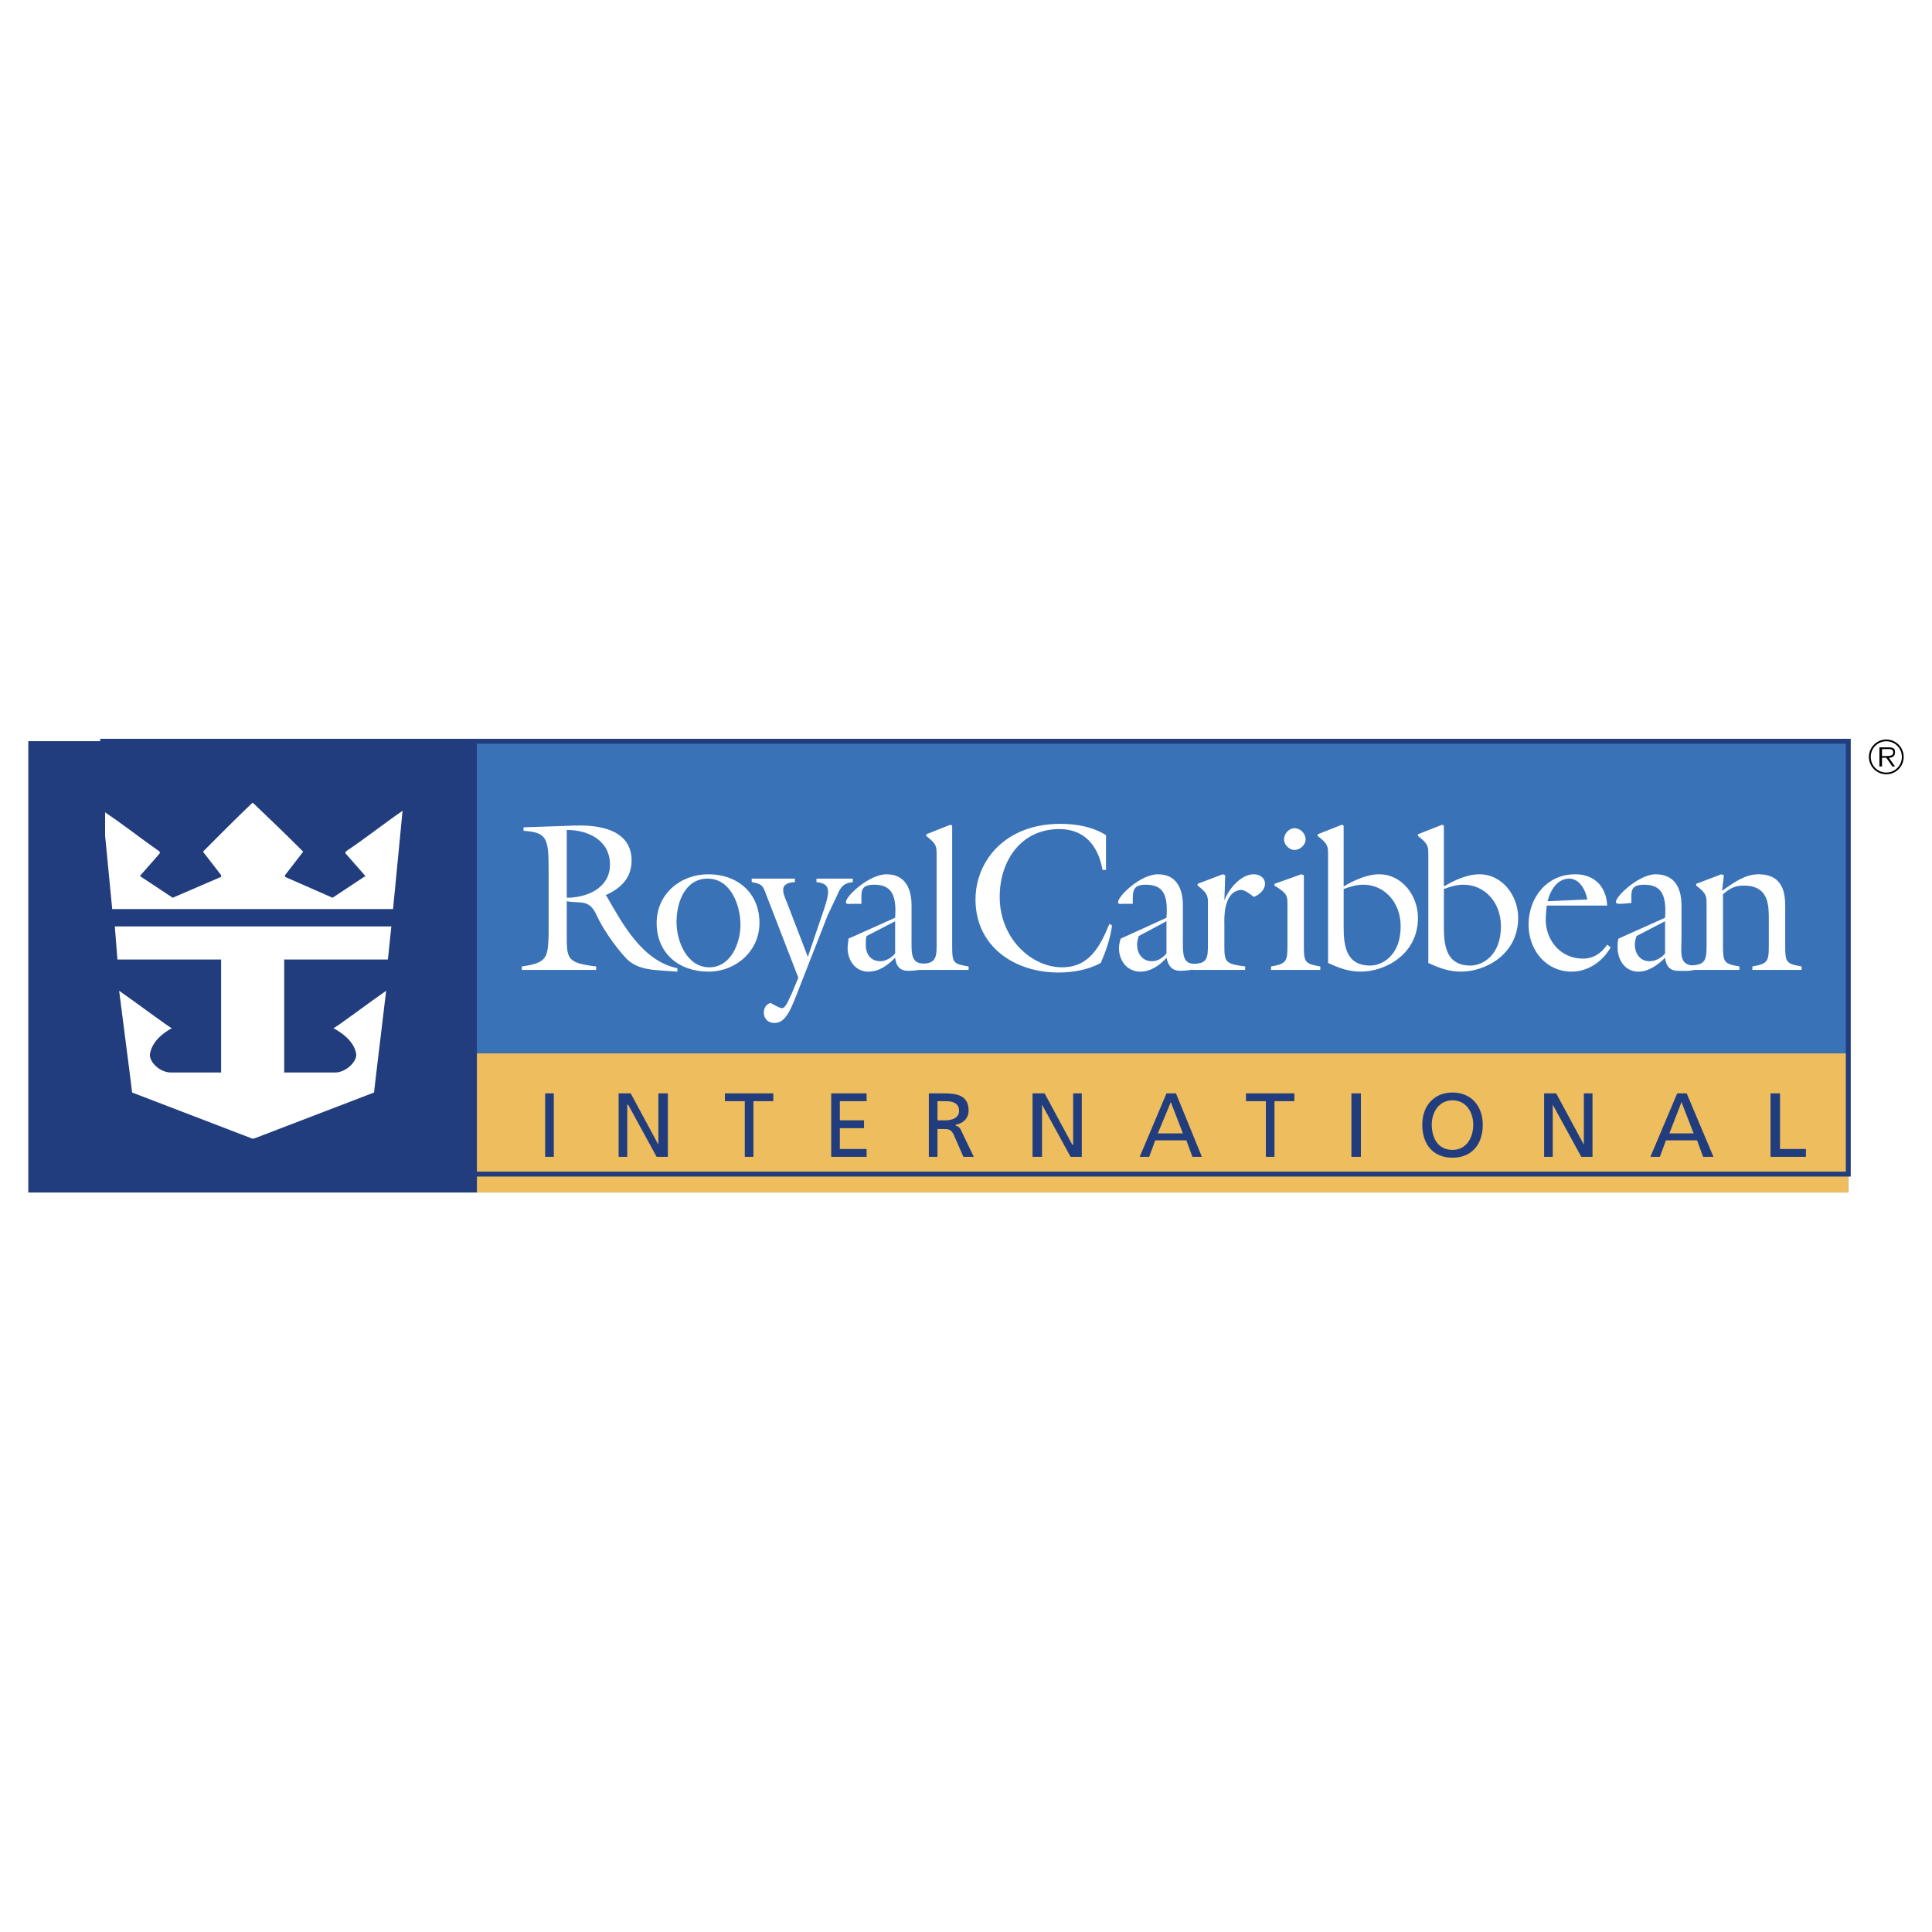
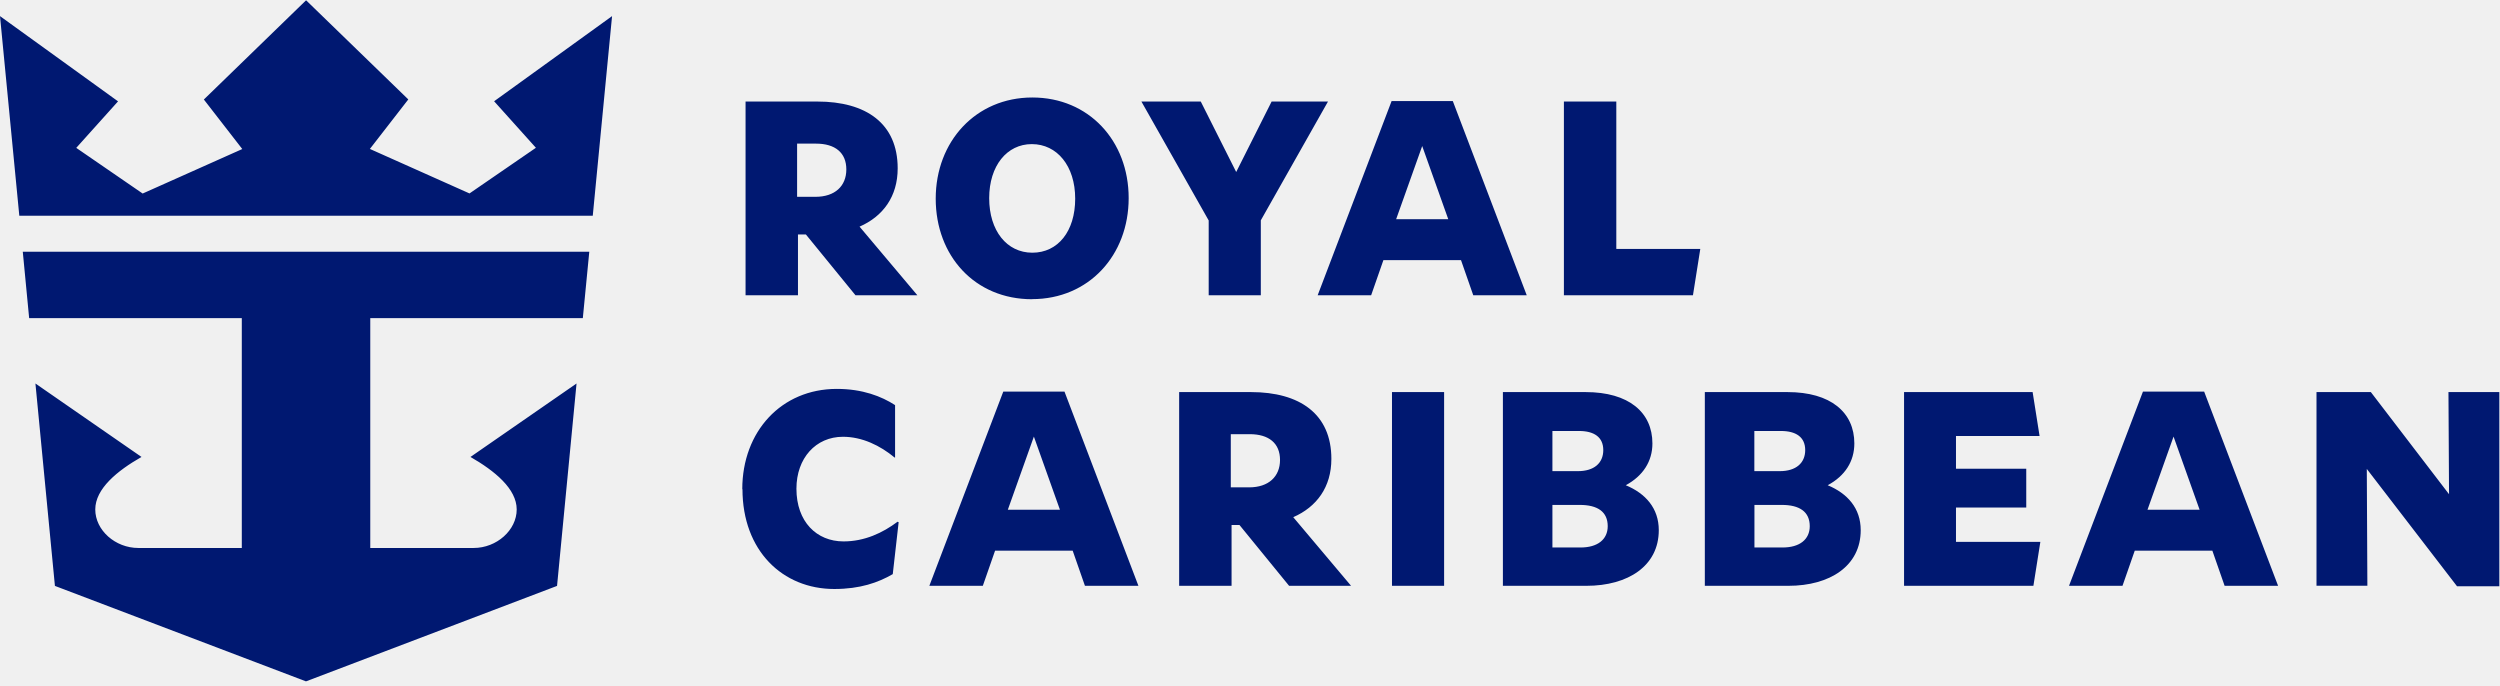
- <svg xmlns="http://www.w3.org/2000/svg" width="2500" height="2500" viewBox="0 0 192.756 192.756">
-   <path fill-rule="evenodd" clip-rule="evenodd" fill="#fff" d="M0 0h192.756v192.756H0V0z" />
-   <path d="M188.197 73.955c.861 0 1.553.694 1.553 1.562 0 .868-.691 1.562-1.553 1.562s-1.553-.694-1.553-1.562a1.553 1.553 0 0 1 1.553-1.562v-.173a1.734 1.734 0 0 0 0 3.469 1.734 1.734 0 0 0 0-3.469v.173z" fill-rule="evenodd" clip-rule="evenodd" />
-   <path d="M187.766 74.736h.604c.26 0 .518 0 .518.347s-.432.347-.775.347h-.346v.174h.432l.604.867h.258l-.604-.867c.346 0 .604-.174.604-.521 0-.173 0-.347-.172-.434s-.344-.087-.518-.087h-.861v1.908h.258v-1.734h-.002z" fill-rule="evenodd" clip-rule="evenodd" />
-   <path fill-rule="evenodd" clip-rule="evenodd" fill="#3972b7" d="M2.834 118.975h181.57v-45.02H2.834v45.02z" />
-   <path fill-rule="evenodd" clip-rule="evenodd" fill="#eebe5e" d="M46.804 118.975h137.6v-13.879h-137.6v13.879z" />
-   <path fill-rule="evenodd" clip-rule="evenodd" fill="#223d7d" d="M54.391 115.418h.862v-6.332h-.862v6.332zM61.72 109.086h1.207l2.759 5.117v-5.117h.948v6.332h-1.121l-2.845-5.205h-.086v5.205h-.862v-6.332zM74.307 109.867h-1.983v-.781h4.828v.781h-1.983v5.551h-.862v-5.551zM82.928 109.086h3.535v.781h-2.672v1.908h2.414v.782h-2.414v2.08h2.672v.781h-3.535v-6.332zM92.671 109.086h1.552c1.207 0 2.414.174 2.414 1.734 0 .781-.604 1.301-1.293 1.389v.086c.259.088.431.174.604.607l1.208 2.516H96.12l-.949-2.168c-.259-.607-.604-.607-1.035-.607h-.604v2.775h-.862v-6.332h.001zm.862 2.689h.776c.862 0 1.38-.348 1.38-.955s-.431-.953-1.293-.953h-.862v1.908h-.001zM103.016 109.086h1.207l2.759 5.117h.086v-5.117h.864v6.332h-1.121l-2.846-5.205v5.205h-.949v-6.332zM116.381 109.086h.947l2.586 6.332h-.947l-.604-1.648h-3.104l-.604 1.648h-.949l2.675-6.332zm.43.867l-1.293 3.123h2.5l-1.207-3.123zM126.295 109.867h-1.983v-.781h4.829v.781h-1.985v5.551h-.861v-5.551zM134.83 115.418h.947v-6.332h-.947v6.332zM144.918 109c1.896 0 3.018 1.387 3.018 3.209 0 1.994-1.121 3.297-3.018 3.297-1.898 0-3.018-1.303-3.018-3.297 0-1.822 1.12-3.209 3.018-3.209zm0 5.725c1.379 0 2.068-1.215 2.068-2.516 0-1.215-.689-2.43-2.068-2.43-1.381 0-2.07 1.215-2.07 2.43 0 1.301.603 2.516 2.07 2.516zM154.057 109.086h1.207l2.757 5.117v-5.117h.864v6.332h-1.121l-2.846-5.205v5.205h-.861v-6.332zM167.332 109.086h.949l2.674 6.332h-1.035l-.604-1.648h-3.104l-.604 1.648h-.949l2.673-6.332zm.432.867l-1.207 3.123h2.414l-1.207-3.123zM176.645 109.086h.947v5.551h2.588v.781h-3.535v-6.332zM2.834 118.975h44.747v-45.02H2.834v45.02z" />
-   <path d="M25.25 80.114c1.638 1.562 3.449 3.296 5 4.857l-1.81 2.342v.173l4.741 2.082 3.276-2.168-1.983-2.255v-.174c2.069-1.388 3.793-2.775 5.69-4.077l-.949 9.802h-28.02l-.948-9.802c1.982 1.301 3.707 2.689 5.69 4.077v.174l-1.98 2.255 3.276 2.168 4.828-2.082v-.173l-1.81-2.342c1.551-1.562 3.276-3.296 4.914-4.857h.085zM39.045 92.431l-.345 3.297H28.354v11.276h5.086c1.121 0 2.328-1.215 2.069-1.994-.259-1.129-1.293-1.908-2.242-2.43.172 0 3.621-2.602 5.259-3.73-.086.781-1.207 9.977-1.207 10.15l-11.984 4.596h-.172L13.181 109c0-.174-1.207-9.369-1.293-10.15 1.638 1.129 5.087 3.73 5.259 3.73-.948.521-1.896 1.301-2.155 2.43-.259.779.862 1.994 2.069 1.994h5V95.728H11.715l-.258-3.296h27.588v-.001zM54.736 86.793c0-3.209-.173-3.73-2.5-3.904v-.347l5.087-.173c5.345-.173 5.69 2.429 5.69 3.47 0 1.735-1.035 2.776-2.586 3.47l.086.086c1.638 2.863 3.621 6.506 7.07 7.201v.346c-2.242-.174-3.88-.086-5.087-1.3-1.379-1.475-2.5-3.297-2.932-4.251-.775-1.734-1.552-1.214-3.018-1.475v3.383c0 2.342 0 2.775 2.932 3.123v.346h-7.415v-.346c2.586-.348 2.586-.955 2.673-3.123v-6.506zm1.81 2.776c1.983 0 4.311-.954 4.311-3.296 0-2.429-2.155-3.47-4.311-3.47v6.766z" fill-rule="evenodd" clip-rule="evenodd" fill="#fff" />
-   <path d="M70.686 96.941c-2.932 0-5.173-1.821-5.173-4.857 0-2.863 2.328-4.857 5.173-4.857s5.087 1.821 5.087 4.857c0 2.776-2.328 4.857-5.087 4.857zm-.086-9.28c-2.242 0-3.104 2.342-3.104 4.337 0 1.908 1.035 4.51 3.276 4.51 2.156 0 3.104-2.428 3.104-4.25 0-1.909-.948-4.597-3.276-4.597z" fill-rule="evenodd" clip-rule="evenodd" fill="#fff" />
-   <path d="M76.462 89.309c-.345-.954-.431-1.127-1.466-1.301v-.347h4.311v.347c-1.638.087-1.207 1.041-.776 2.082l2.069 5.378 1.293-3.817c.948-2.689 1.121-3.469-.432-3.643v-.347h3.622v.347c-.862.087-1.207.434-1.552 1.301l-.948 1.995-3.19 8.154c-.776 1.996-1.293 2.604-2.155 2.604-.604 0-1.035-.434-1.035-1.041 0-.434.259-.869.69-.955.172.086.862.521 1.121.521.431 0 .776-1.129.948-1.389l.689-1.648-3.189-8.241zM89.308 91.564c.173-2.342-.431-3.296-2.069-3.296-1.465 0-1.293.694-1.293 1.908h-1.034c-.173 0-.518.087-.518-.173 0-.607 2.328-2.775 4.052-2.775 1.897 0 2.5 1.474 2.5 3.122v3.037c0 1.821-.173 3.036 1.811 2.688v.434a6.577 6.577 0 0 1-2.156.348c-.862 0-1.207-.521-1.293-1.301-.689.694-1.552 1.387-2.672 1.387-1.293 0-2.069-1.127-2.069-2.341 0-.347.086-.694.086-.954l4.655-2.084zm-2.845 1.822c-.086.26-.086.52-.086.867 0 .868.431 1.648 1.466 1.648.517 0 1.121-.347 1.465-.78v-3.21l-2.845 1.475z" fill-rule="evenodd" clip-rule="evenodd" fill="#fff" />
-   <path d="M91.809 96.768v-.52c1.466-.174 1.638-.521 1.638-1.908v-9.021c0-.868 0-1.128-1.035-1.909v-.173l2.414-.954.172.087v11.97c0 1.734.086 1.821 1.638 2.082v.346h-4.827zM116.381 91.564c.172-2.342-.346-3.296-2.07-3.296-1.379 0-1.293.694-1.293 1.908h-1.035c-.172 0-.43.087-.43-.173 0-.607 2.24-2.775 3.965-2.775 1.896 0 2.5 1.474 2.5 3.122v3.037c0 1.821-.172 3.122 1.811 2.688v.434a6.44 6.44 0 0 1-2.068.348c-.863 0-1.207-.521-1.379-1.301-.604.694-1.553 1.387-2.588 1.387-1.379 0-2.154-1.127-2.154-2.341 0-.347.086-.694.172-.954l4.569-2.084zm-2.76 1.822c-.086.26-.172.52-.172.867 0 .868.518 1.648 1.465 1.648.604 0 1.121-.347 1.467-.78v-3.21l-2.76 1.475zM110.346 86.793H110c-.432-2.429-1.811-4.077-4.311-4.077-3.793 0-5.949 3.123-5.949 6.766 0 4.164 3.189 7.026 6.207 7.026 2.76 0 3.795-2.082 4.742-4.337l.26.173c-.174 1.302-.604 2.516-1.121 3.73-1.293.693-2.76.955-4.225.955-4.398 0-8.277-2.603-8.277-7.287 0-3.816 2.932-7.546 8.449-7.546 1.553 0 3.189.26 4.57 1.127v3.47h.001zM166.125 91.564c.174-2.342-.43-3.296-2.068-3.296-1.465 0-1.293.694-1.293 1.822l-1.035.086c-.172 0-.518 0-.518-.173 0-.607 2.328-2.775 3.967-2.775 1.982 0 2.586 1.474 2.586 3.122v3.037c0 1.821-.344 3.036 1.553 2.948v.348c-.777.26-1.293.174-1.896.174-.863 0-1.207-.521-1.295-1.301-.689.694-1.637 1.387-2.672 1.387-1.293 0-2.068-1.127-2.068-2.428 0-.26 0-.607.086-.867l4.653-2.084zm-2.844 1.822c-.086.26-.172.52-.172.867 0 .868.516 1.648 1.465 1.648.604 0 1.207-.347 1.551-.78v-3.21l-2.844 1.475z" fill-rule="evenodd" clip-rule="evenodd" fill="#fff" />
-   <path d="M122.156 94.34c0 1.648.086 1.821 2.07 2.082v.346h-5.26v-.52c1.465-.174 1.551-.521 1.551-2.082v-3.904c0-.868 0-1.127-1.033-1.908v-.173l2.5-.954.258.086-.086 2.516c.432-1.128 1.639-2.602 2.932-2.602.604 0 1.121.347 1.121.954s-.604 1.127-1.121 1.301c-.346-.26-.861-.694-1.293-.694-1.811.173-1.639 3.036-1.639 3.383v2.169zM126.812 96.768v-.346c1.551-.261 1.637-.521 1.637-2.082v-4.077c0-.868 0-1.127-1.293-1.908v-.173l2.674-.954.258.086v7.026c0 1.648.086 1.821 1.639 2.082v.346h-4.915zm3.448-13.011c0 .521-.516 1.041-1.119 1.041-.518 0-1.035-.521-1.035-1.041 0-.607.518-1.127 1.035-1.127.603-.001 1.119.52 1.119 1.127zM132.502 85.318c0-.868 0-1.128-1.035-1.909v-.173l2.414-.954.174.087v6.072c1.033-.607 2.326-1.214 3.533-1.214 2.328 0 3.881 2.168 3.881 4.337 0 3.73-3.363 5.377-5.691 5.377-1.207 0-2.154-.346-3.275-.867V85.318h-.001zm1.553 7.113c0 1.995.258 3.903 2.672 3.903 1.121 0 3.018-.954 3.018-3.903 0-2.516-1.725-4.164-3.707-4.164-.689 0-1.293.173-1.982.434v3.73h-.001zM142.504 85.318c0-.868 0-1.128-1.035-1.909v-.173l2.414-.954.172.087v6.072c1.035-.607 2.328-1.214 3.535-1.214 2.328 0 3.879 2.168 3.879 4.337 0 3.73-3.361 5.377-5.689 5.377-1.207 0-2.156-.346-3.275-.867V85.318h-.001zm1.551 7.113c0 1.995.26 3.903 2.674 3.903 1.119 0 3.018-.954 3.018-3.903 0-2.516-1.725-4.164-3.709-4.164-.689 0-1.293.173-1.982.434v3.73h-.001zM154.229 91.39c-.172 2.169 1.293 4.251 3.707 4.251 1.035 0 1.811-.521 2.414-1.388l.346.26c-.777 1.388-2.242 2.428-3.881 2.428-2.586 0-4.311-2.168-4.311-4.684 0-2.689 1.811-5.031 4.656-5.031 1.896 0 3.104 1.214 3.189 3.122h-6.035l-.085 1.042zm4.138-1.648c-.172-.954-.775-2.082-1.811-2.082-1.207 0-1.896 1.214-2.156 2.255l3.967-.173zM170.264 90.263c0-.868 0-1.127-1.033-1.908v-.173l2.5-.954.258.086-.172 1.561c1.207-.867 2.328-1.647 3.621-1.647 2.586 0 2.672 2.082 2.672 3.296v3.817c0 1.648.086 1.821 1.639 2.082v.346h-4.914v-.346c1.551-.261 1.639-.521 1.639-2.082v-2.429c0-1.475.086-3.556-2.5-3.556-.863 0-1.381.26-2.07.867v5.118c0 1.648.086 1.821 1.639 2.082v.346h-4.914v-.434c1.465-.086 1.637-.433 1.637-1.994v-4.078h-.002z" fill-rule="evenodd" clip-rule="evenodd" fill="#fff" />
-   <path fill="none" stroke="#223d7d" stroke-width=".491" stroke-miterlimit="2.613" d="M10.24 117.139h174.164V73.955H10.24v43.184z" />
+ <svg xmlns="http://www.w3.org/2000/svg" width="100%" height="100%" viewBox="0 0 259 71" version="1.1" xml:space="preserve" style="fill-rule:evenodd;clip-rule:evenodd;">
+   <path d="M76.9,50.68C76.9,44.7 80.95,40.29 86.69,40.29C89.36,40.29 91.32,41.06 92.73,41.97L92.73,47.4L92.68,47.4C91.19,46.16 89.32,45.25 87.33,45.25C84.52,45.25 82.51,47.46 82.51,50.63C82.51,54.05 84.6,56.09 87.39,56.09C89.57,56.09 91.44,55.21 92.99,54.05L93.1,54.1L92.49,59.48C90.97,60.36 89.1,61.02 86.43,61.02C81.08,61.02 76.92,57.05 76.92,50.68M144.21,40.62L149.61,40.62L149.61,60.69L144.21,60.69L144.21,40.62ZM164.36,60.69L155.7,60.69L155.7,40.62L164.27,40.62C168.74,40.62 171.19,42.72 171.19,45.94C171.19,47.79 170.22,49.3 168.43,50.27C170.47,51.12 171.85,52.64 171.85,54.93C171.85,58.62 168.68,60.69 164.35,60.69M160.83,48.81L163.48,48.81C165.14,48.81 166.1,47.98 166.1,46.63C166.1,45.28 165.14,44.65 163.59,44.65L160.83,44.65L160.83,48.81ZM163.75,56.72C165.51,56.72 166.56,55.89 166.56,54.51C166.56,53.02 165.51,52.31 163.67,52.31L160.83,52.31L160.83,56.72L163.75,56.72ZM185.28,60.69L176.62,60.69L176.62,40.62L185.19,40.62C189.66,40.62 192.11,42.72 192.11,45.94C192.11,47.79 191.15,49.3 189.35,50.27C191.39,51.12 192.77,52.64 192.77,54.93C192.77,58.62 189.6,60.69 185.27,60.69M181.75,48.81L184.4,48.81C186.05,48.81 187.02,47.98 187.02,46.63C187.02,45.28 186.06,44.65 184.51,44.65L181.75,44.65L181.75,48.81ZM184.68,56.72C186.44,56.72 187.49,55.89 187.49,54.51C187.49,53.02 186.44,52.31 184.6,52.31L181.76,52.31L181.76,56.72L184.68,56.72ZM197.26,40.62L210.58,40.62L211.3,45.17L202.64,45.17L202.64,48.56L209.92,48.56L209.92,52.58L202.64,52.58L202.64,56.14L211.38,56.14L210.66,60.69L197.26,60.69L197.26,40.62ZM240,40.62L245.62,40.62L253.72,51.2L253.66,40.62L258.93,40.62L258.93,60.74L254.55,60.74L245.2,48.58L245.26,60.68L239.99,60.68L239.99,40.61L240,40.62ZM139.97,60.69L133.98,53.58C136.41,52.52 137.93,50.46 137.93,47.54C137.93,42.88 134.65,40.62 129.6,40.62L122.16,40.62L122.16,60.69L127.59,60.69L127.59,54.39L128.41,54.39L133.55,60.69L139.97,60.69ZM127.51,50.49L127.51,44.98L129.47,44.98C131.45,44.98 132.61,45.92 132.61,47.65C132.61,49.38 131.42,50.49 129.41,50.49L127.51,50.49ZM221.16,57.05L219.89,60.69L214.35,60.69L222.01,40.57L228.35,40.57L236.01,60.69L230.47,60.69L229.2,57.05L221.15,57.05L221.16,57.05ZM227.88,52.81L225.18,45.23L222.48,52.81L227.88,52.81ZM103.09,57.05L101.82,60.69L96.28,60.69L103.94,40.57L110.28,40.57L117.94,60.69L112.4,60.69L111.13,57.05L103.08,57.05L103.09,57.05ZM109.81,52.81L107.11,45.23L104.41,52.81L109.81,52.81ZM106.92,31C100.99,31 96.94,26.51 96.94,20.58C96.94,14.65 101.1,10.1 106.95,10.1C112.8,10.1 116.93,14.59 116.93,20.52C116.93,26.45 112.8,30.99 106.92,30.99M106.89,14.93C104.33,14.93 102.48,17.16 102.48,20.53C102.48,23.9 104.3,26.18 106.95,26.18C109.6,26.18 111.39,23.97 111.39,20.58C111.39,17.19 109.51,14.93 106.9,14.93M130.62,22.82L130.62,30.59L125.22,30.59L125.22,22.84L118.25,10.52L124.4,10.52L128.07,17.82L131.74,10.52L137.58,10.52L130.63,22.81L130.62,22.82ZM162.02,10.52L167.45,10.52L167.45,25.79L176.15,25.79L175.39,30.59L162.02,30.59L162.02,10.52ZM95.04,30.59L89.05,23.48C91.48,22.42 93,20.36 93,17.44C93,12.78 89.72,10.52 84.68,10.52L77.24,10.52L77.24,30.59L82.67,30.59L82.67,24.29L83.49,24.29L88.63,30.59L95.05,30.59L95.04,30.59ZM82.58,20.39L82.58,14.88L84.54,14.88C86.52,14.88 87.68,15.82 87.68,17.55C87.68,19.28 86.5,20.39 84.48,20.39L82.58,20.39ZM143.32,26.95L142.05,30.59L136.51,30.59L144.17,10.47L150.51,10.47L158.17,30.59L152.63,30.59L151.36,26.95L143.31,26.95L143.32,26.95ZM150.04,22.71L147.34,15.13L144.64,22.71L150.04,22.71ZM2,22.35L0,1.67L12.23,10.5L7.9,15.32L14.78,20.05L25.1,15.44L21.12,10.31L31.71,0.03L42.3,10.3L38.32,15.43L48.64,20.04L55.52,15.31L51.19,10.49L63.41,1.67L61.41,22.35L2,22.35ZM2.36,26.08L3.02,32.96L25.05,32.96L25.05,56.77L14.33,56.77C11.94,56.77 9.87,54.93 9.87,52.78C9.87,50.63 12.15,48.77 14.66,47.34L3.67,39.73L5.69,60.7L31.7,70.59L57.71,60.7L59.73,39.73L48.74,47.34C51.25,48.78 53.53,50.64 53.53,52.78C53.53,54.92 51.46,56.77 49.07,56.77L38.36,56.77L38.36,32.96L60.38,32.96L61.05,26.08L2.36,26.08Z" style="fill:#001871;fill-rule:nonzero;" />
</svg>
